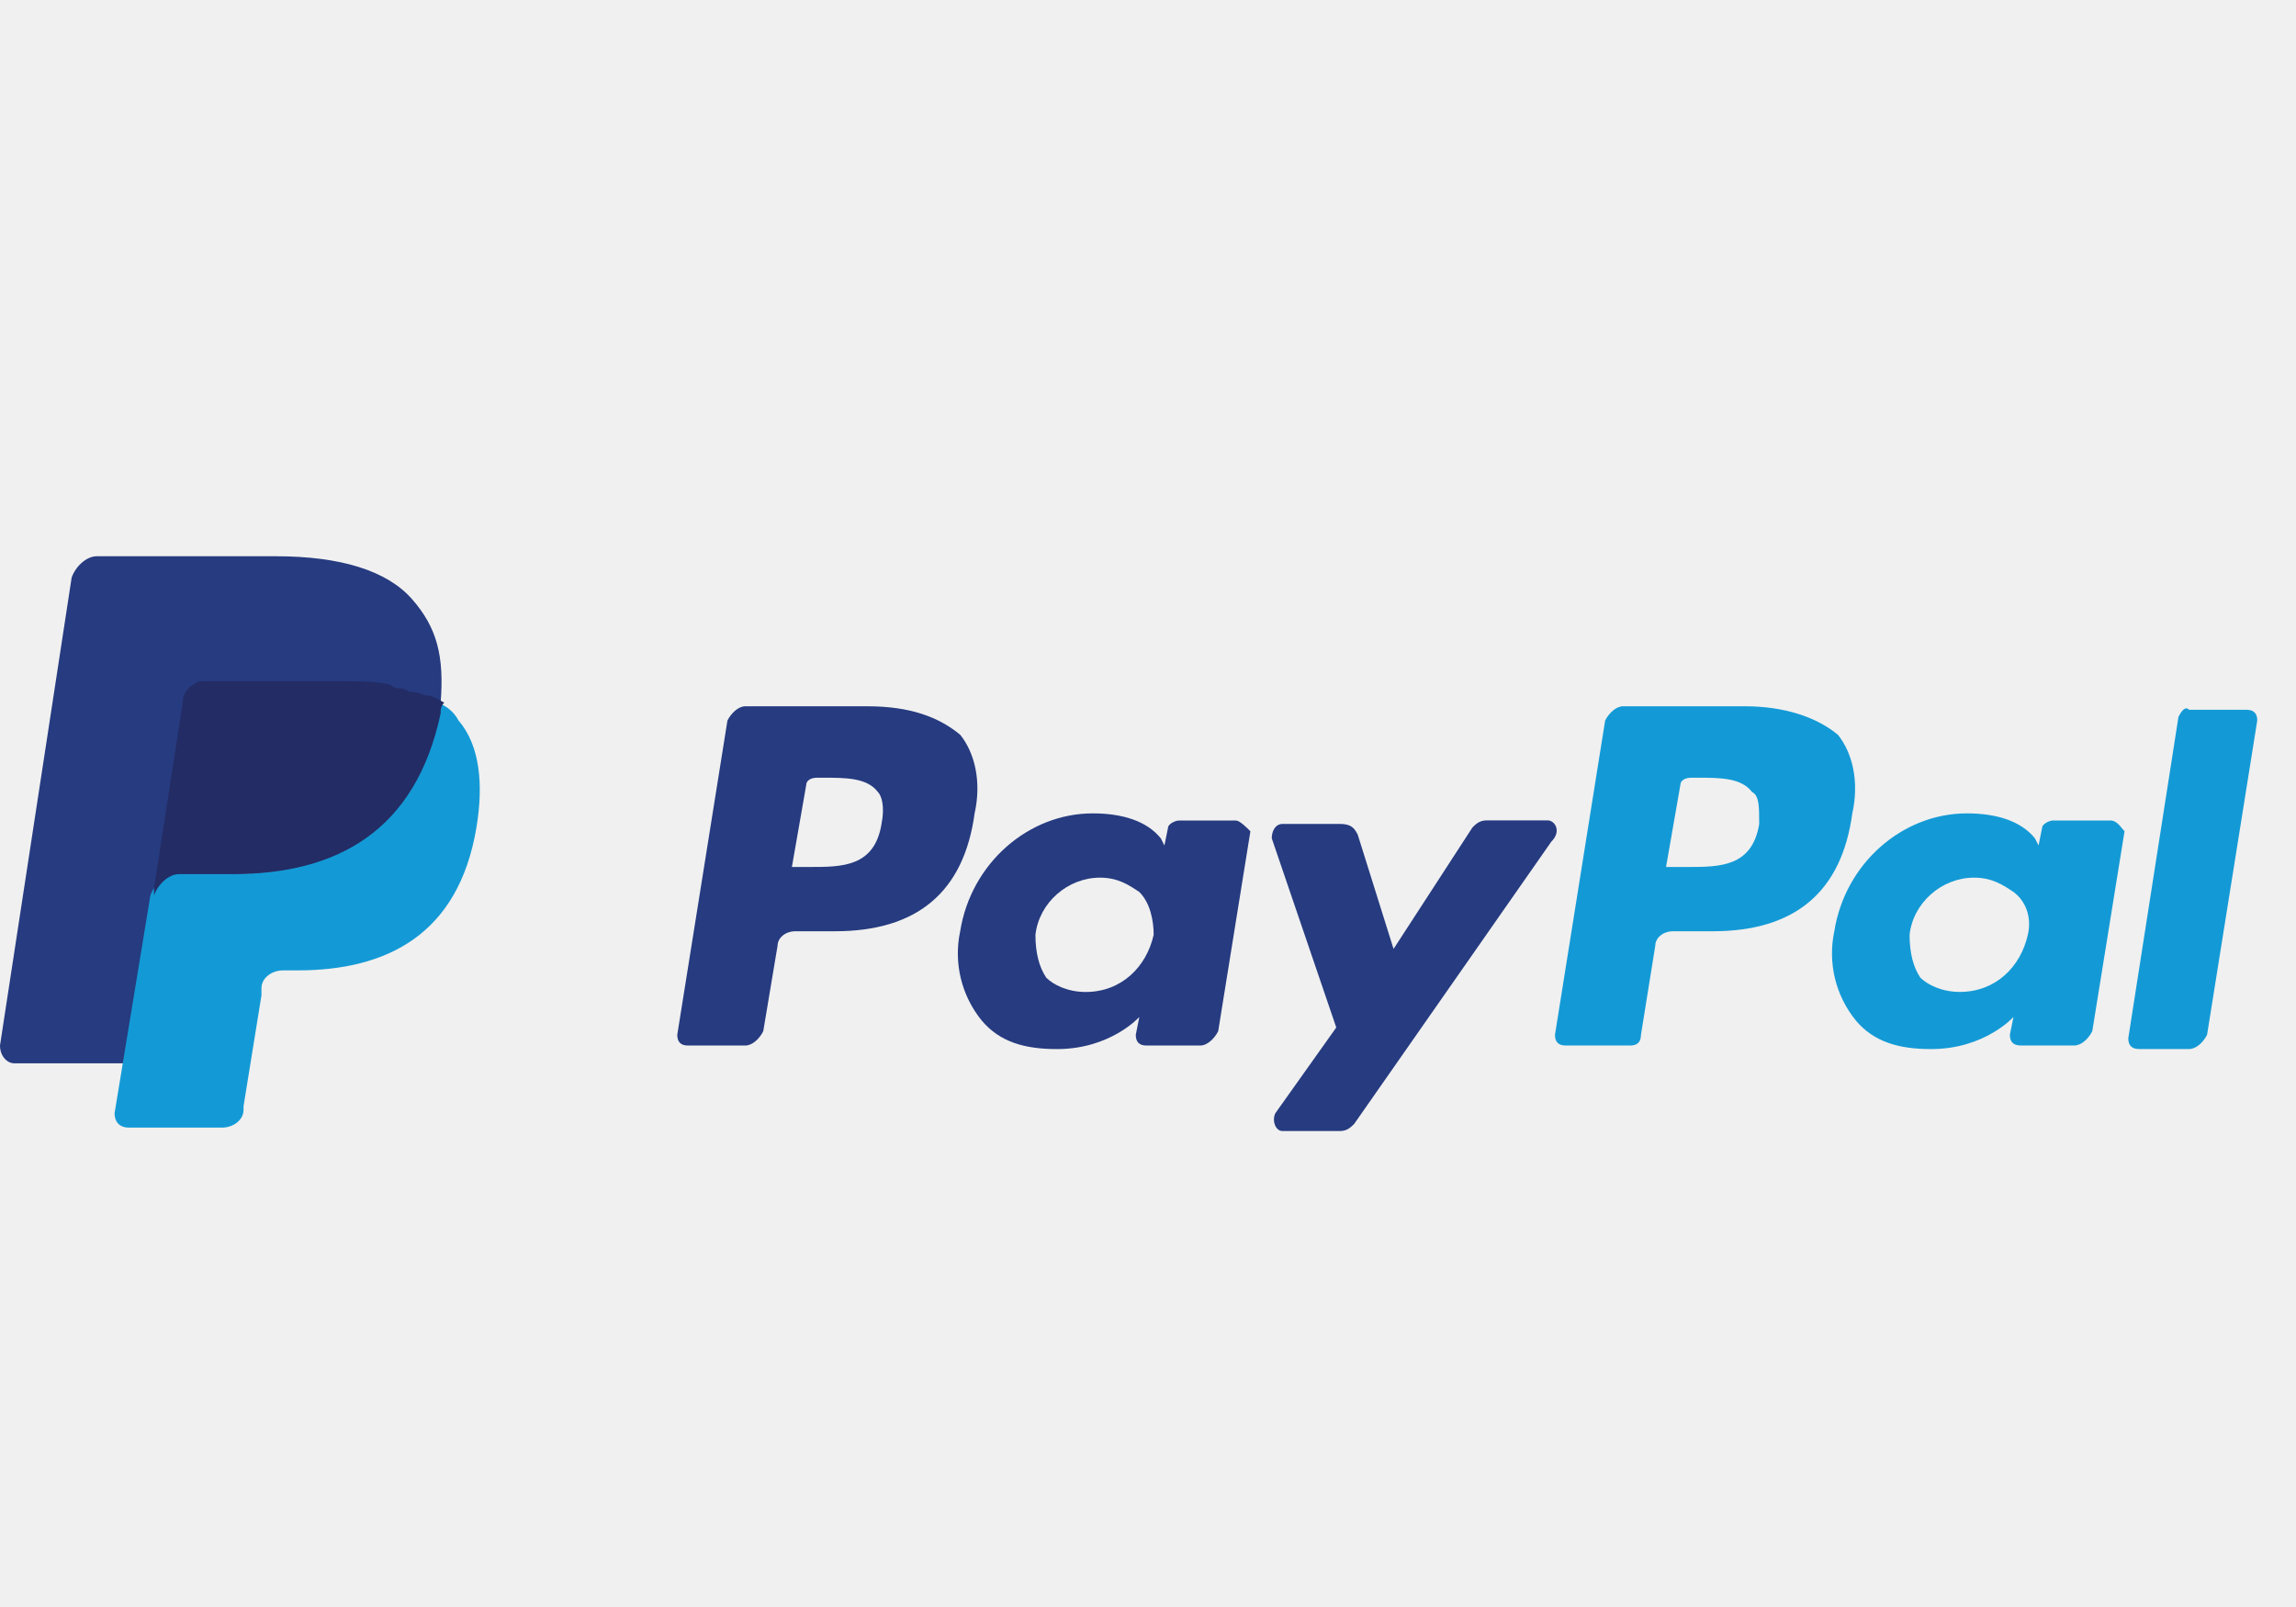
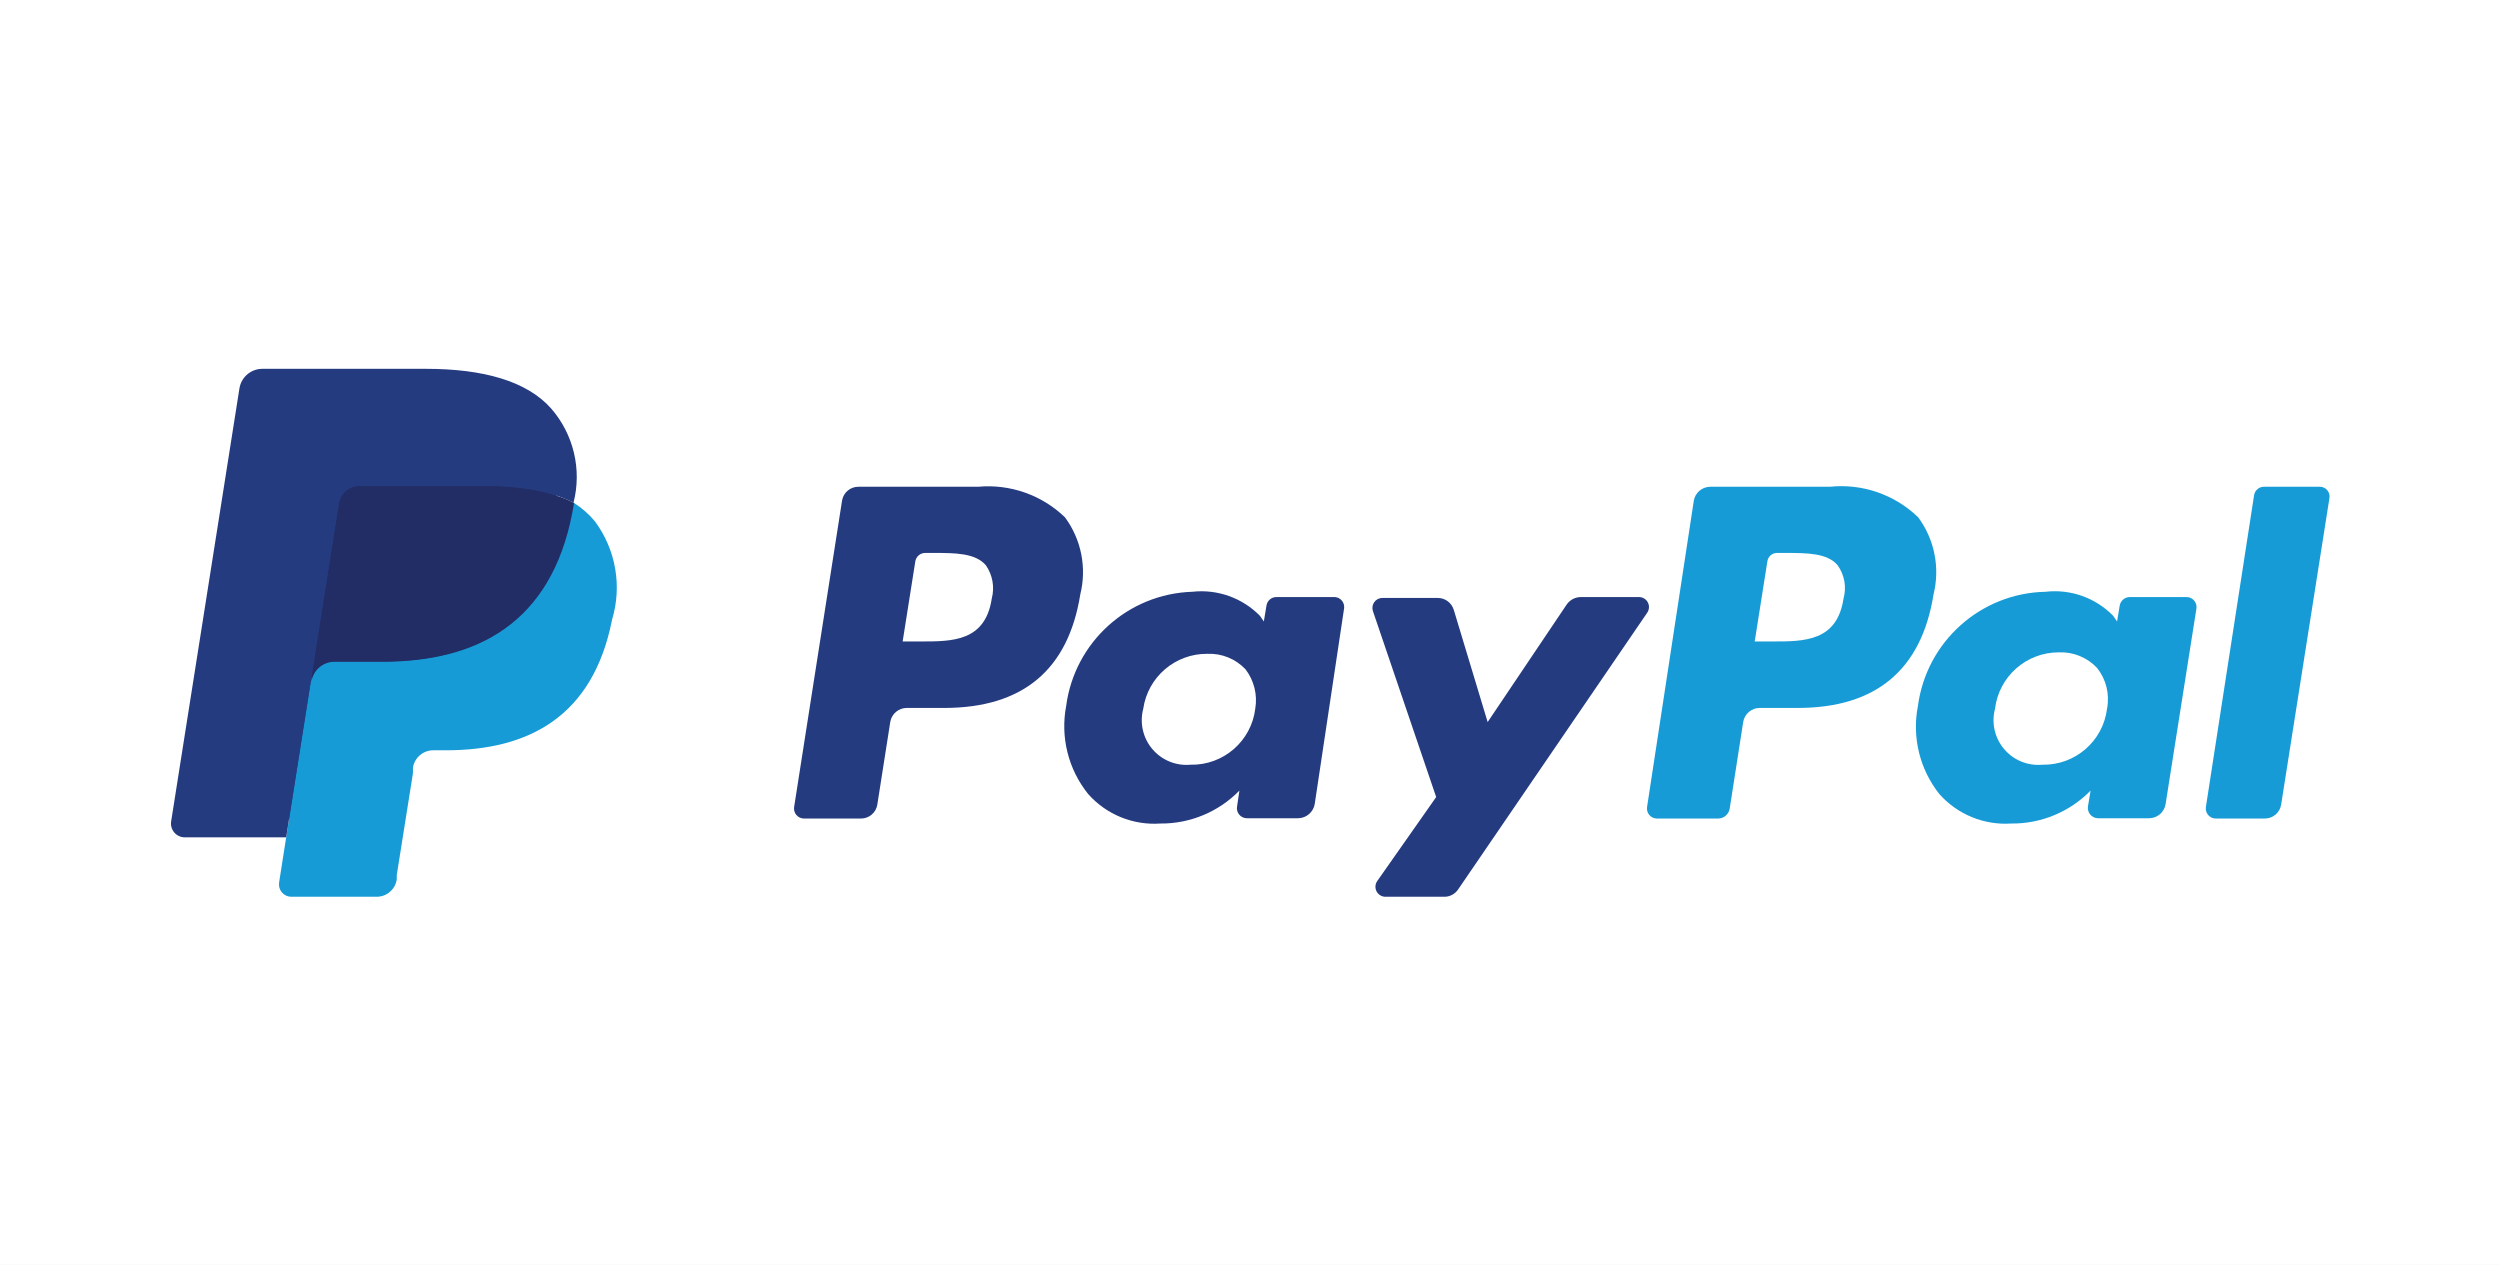
- <svg xmlns="http://www.w3.org/2000/svg" width="40" height="28" fill="none">
-   <g clip-path="url(#clip0_2598_6254)">
-     <path d="M30.398 12.306h-2.122c-.125 0-.25.125-.312.249l-.874 5.476c0 .124.062.186.187.186h1.124c.124 0 .187-.062.187-.186l.25-1.556c0-.124.124-.249.312-.249h.686c1.436 0 2.247-.684 2.434-2.053.125-.56 0-1.058-.25-1.37-.374-.31-.936-.497-1.622-.497zm.25 2.054c-.125.746-.687.746-1.249.746h-.374l.25-1.431c0-.062.062-.124.187-.124h.125c.374 0 .748 0 .936.248.125.063.125.25.125.56z" fill="#139AD6" />
-     <path d="M15.107 12.306h-2.122c-.125 0-.25.125-.312.249l-.874 5.476c0 .124.062.186.187.186h.999c.125 0 .25-.124.312-.249l.25-1.493c0-.124.124-.249.312-.249h.686c1.436 0 2.247-.684 2.434-2.053.125-.56 0-1.058-.25-1.37-.374-.31-.873-.497-1.622-.497zm.25 2.054c-.125.746-.687.746-1.249.746h-.312l.25-1.431c0-.062.062-.124.187-.124h.125c.374 0 .749 0 .936.248.063.063.125.25.063.56zm6.178-.063h-.999c-.062 0-.187.062-.187.124l-.063.311-.062-.124c-.25-.311-.687-.436-1.186-.436-1.123 0-2.122.871-2.31 2.054a1.85 1.85 0 00.375 1.555c.312.374.75.498 1.31.498.937 0 1.436-.56 1.436-.56l-.062.311c0 .125.062.187.187.187h.936c.125 0 .25-.125.313-.25l.561-3.483c-.062-.063-.187-.187-.25-.187zm-1.436 1.99c-.125.56-.562.997-1.186.997-.312 0-.562-.125-.686-.25-.125-.186-.188-.435-.188-.746.063-.56.562-.996 1.124-.996.312 0 .5.125.686.25.188.186.25.497.25.746z" fill="#263B80" />
-     <path d="M36.763 14.296h-.998c-.063 0-.188.063-.188.125l-.062.31-.063-.124c-.25-.31-.686-.435-1.185-.435-1.124 0-2.123.871-2.31 2.053a1.85 1.85 0 00.375 1.556c.312.373.749.498 1.31.498.937 0 1.436-.56 1.436-.56l-.063.31c0 .125.063.187.188.187h.936c.125 0 .25-.124.312-.249l.562-3.484c-.063-.062-.125-.187-.25-.187zm-1.435 1.991c-.125.56-.562.996-1.186.996-.312 0-.562-.125-.687-.249-.125-.187-.187-.435-.187-.747.062-.56.562-.995 1.123-.995.312 0 .5.124.687.249.25.186.312.497.25.746z" fill="#139AD6" />
-     <path d="M26.962 14.294h-1.06c-.126 0-.188.062-.25.124l-1.374 2.116-.624-1.991c-.062-.125-.125-.187-.312-.187h-.998c-.125 0-.188.125-.188.25l1.124 3.297-1.061 1.493c-.063.125 0 .311.124.311h1c.124 0 .186-.062.249-.124l3.433-4.916c.187-.186.062-.373-.063-.373z" fill="#263B80" />
-     <path d="M37.952 12.492l-.874 5.6c0 .124.063.186.187.186h.874c.125 0 .25-.124.312-.249l.874-5.475c0-.125-.062-.187-.187-.187h-.999c-.062-.062-.125 0-.187.125z" fill="#139AD6" />
-     <path d="M7.178 10.439c-.437-.498-1.248-.747-2.372-.747h-3.12c-.188 0-.375.187-.438.373L0 18.216c0 .187.125.311.25.311h1.935l.499-3.048v.124c.062-.187.25-.373.437-.373h.936c1.81 0 3.183-.747 3.62-2.8v-.187c-.062 0-.062 0 0 0 .063-.809-.062-1.307-.499-1.804z" fill="#263B80" />
-     <path d="M7.614 12.242v.186c-.437 2.116-1.81 2.8-3.62 2.8h-.937c-.187 0-.374.187-.437.374l-.624 3.795c0 .125.063.25.25.25h1.623c.187 0 .374-.125.374-.312v-.062l.312-1.93v-.123c0-.187.187-.312.375-.312h.25c1.56 0 2.808-.622 3.12-2.489.125-.746.063-1.43-.312-1.866a.639.639 0 00-.374-.311z" fill="#139AD6" />
-     <path d="M7.178 12.057c-.063 0-.125-.062-.188-.062-.062 0-.124 0-.187-.063-.25-.062-.5-.062-.811-.062H3.557c-.062 0-.124 0-.187.062a.342.342 0 00-.187.311l-.5 3.236v.125c.063-.187.25-.374.438-.374h.936c1.81 0 3.183-.747 3.62-2.8 0-.062 0-.124.062-.187-.124-.062-.187-.124-.312-.124-.187-.062-.187-.062-.25-.062z" fill="#232C65" />
+ <svg xmlns="http://www.w3.org/2000/svg" id="Ebene_1" data-name="Ebene 1" viewBox="0 0 85 43">
+   <defs>
+     <style>.cls-1{fill:#fff;}.cls-2{fill:#253b80;}.cls-3{fill:#179bd7;}.cls-4{fill:#222d65;}</style>
+   </defs>
+   <g id="Ebene_2" data-name="Ebene 2">
+     <rect class="cls-1" width="85" height="43" />
  </g>
-   <defs>
-     <clipPath id="clip0_2598_6254">
-       <path fill="#fff" d="M0 0h39.323v28H0z" />
-     </clipPath>
-   </defs>
+   <path class="cls-2" d="M33.25,16.55H29.19a.56.56,0,0,0-.56.47L27,27.44a.34.34,0,0,0,.33.39h1.94a.56.56,0,0,0,.56-.48l.44-2.81a.57.57,0,0,1,.56-.47H32.1c2.68,0,4.22-1.3,4.63-3.86a3.14,3.14,0,0,0-.52-2.62A3.76,3.76,0,0,0,33.25,16.55Zm.47,3.8c-.22,1.46-1.34,1.46-2.41,1.46h-.62l.43-2.72a.34.34,0,0,1,.34-.29h.28c.73,0,1.42,0,1.78.42A1.37,1.37,0,0,1,33.72,20.35Z" />
+   <path class="cls-2" d="M45.39,20.3h-2a.34.34,0,0,0-.33.29l-.09.54-.13-.19a2.79,2.79,0,0,0-2.3-.82A4.47,4.47,0,0,0,36.25,24,3.68,3.68,0,0,0,37,27a3,3,0,0,0,2.45,1,3.71,3.71,0,0,0,2.69-1.12l-.08.54a.34.34,0,0,0,.33.4h1.75a.58.58,0,0,0,.56-.48l1-6.66A.34.34,0,0,0,45.39,20.3Zm-2.71,3.79A2.17,2.17,0,0,1,40.48,26a1.52,1.52,0,0,1-1.61-1.9,2.18,2.18,0,0,1,2.18-1.87,1.68,1.68,0,0,1,1.3.53A1.73,1.73,0,0,1,42.68,24.09Z" />
+   <path class="cls-2" d="M55.74,20.3h-2a.59.59,0,0,0-.47.25l-2.69,4-1.15-3.81a.57.57,0,0,0-.54-.41H47a.34.34,0,0,0-.32.45l2.15,6.32-2,2.85a.34.34,0,0,0,.28.54h2a.56.56,0,0,0,.46-.24L56,20.84A.34.34,0,0,0,55.74,20.3Z" />
+   <path class="cls-3" d="M62.21,16.55H58.15a.57.57,0,0,0-.56.47L56,27.44a.34.34,0,0,0,.33.39h2.09a.4.4,0,0,0,.39-.34l.46-2.95a.57.57,0,0,1,.56-.47h1.29c2.67,0,4.21-1.3,4.62-3.86a3.14,3.14,0,0,0-.52-2.62A3.76,3.76,0,0,0,62.21,16.55Zm.47,3.8c-.22,1.46-1.34,1.46-2.41,1.46h-.61l.43-2.72a.33.33,0,0,1,.33-.29h.28c.73,0,1.43,0,1.78.42A1.33,1.33,0,0,1,62.68,20.35Z" />
+   <path class="cls-3" d="M74.35,20.3H72.4a.35.35,0,0,0-.33.29l-.09.54-.13-.19a2.77,2.77,0,0,0-2.3-.82A4.47,4.47,0,0,0,65.21,24a3.68,3.68,0,0,0,.73,3,3,3,0,0,0,2.44,1,3.72,3.72,0,0,0,2.7-1.12l-.09.54a.35.35,0,0,0,.33.4h1.75a.57.57,0,0,0,.56-.48l1.05-6.66A.34.34,0,0,0,74.35,20.3Zm-2.71,3.79A2.17,2.17,0,0,1,69.44,26a1.52,1.52,0,0,1-1.61-1.9A2.18,2.18,0,0,1,70,22.18a1.68,1.68,0,0,1,1.3.53A1.7,1.7,0,0,1,71.64,24.09Z" />
+   <path class="cls-3" d="M76.64,16.83,75,27.44a.34.34,0,0,0,.34.39H77a.56.56,0,0,0,.56-.48l1.64-10.41a.33.33,0,0,0-.33-.39H77A.34.34,0,0,0,76.64,16.83Z" />
+   <path class="cls-2" d="M10.13,29.85l.31-2-.69,0H6.44l2.3-14.55a.17.17,0,0,1,.06-.12.28.28,0,0,1,.12,0h5.57c1.85,0,3.13.38,3.79,1.14a2.5,2.5,0,0,1,.61,1.14,4.3,4.3,0,0,1,0,1.57v.45l.31.18a2,2,0,0,1,.63.48,2.26,2.26,0,0,1,.52,1.15,4.87,4.87,0,0,1-.08,1.67,5.85,5.85,0,0,1-.68,1.89A3.84,3.84,0,0,1,18.51,24a4.33,4.33,0,0,1-1.46.66,7.36,7.36,0,0,1-1.83.21h-.43a1.34,1.34,0,0,0-.85.32,1.29,1.29,0,0,0-.44.78l0,.18-.55,3.48,0,.13s0,.06,0,.07l-.06,0Z" />
+   <path class="cls-3" d="M19.5,17.09h0l-.06.33c-.73,3.77-3.25,5.07-6.46,5.07H11.35a.79.79,0,0,0-.78.68h0l-.84,5.3L9.49,30a.42.42,0,0,0,.41.49h2.9a.69.69,0,0,0,.69-.59l0-.15.55-3.46,0-.19a.7.7,0,0,1,.69-.59h.43c2.81,0,5-1.14,5.65-4.44a3.78,3.78,0,0,0-.58-3.34A3,3,0,0,0,19.5,17.09Z" />
+   <path class="cls-4" d="M18.73,16.79a2,2,0,0,0-.35-.09L18,16.63a9.16,9.16,0,0,0-1.44-.11H12.21a.73.73,0,0,0-.3.07.72.72,0,0,0-.39.52L10.59,23l0,.18a.79.79,0,0,1,.78-.68H13c3.21,0,5.73-1.3,6.46-5.07l.06-.33a3.71,3.71,0,0,0-.61-.25Z" />
+   <path class="cls-2" d="M11.52,17.11a.72.72,0,0,1,.39-.52.73.73,0,0,1,.3-.07h4.36a9.16,9.16,0,0,1,1.44.11l.37.07.35.09.16.05a4.85,4.85,0,0,1,.61.25,3.54,3.54,0,0,0-.76-3.2c-.83-.94-2.33-1.35-4.25-1.35H8.92a.79.79,0,0,0-.78.67L5.82,27.92a.47.47,0,0,0,.47.55H9.73L10.59,23Z" />
</svg>
